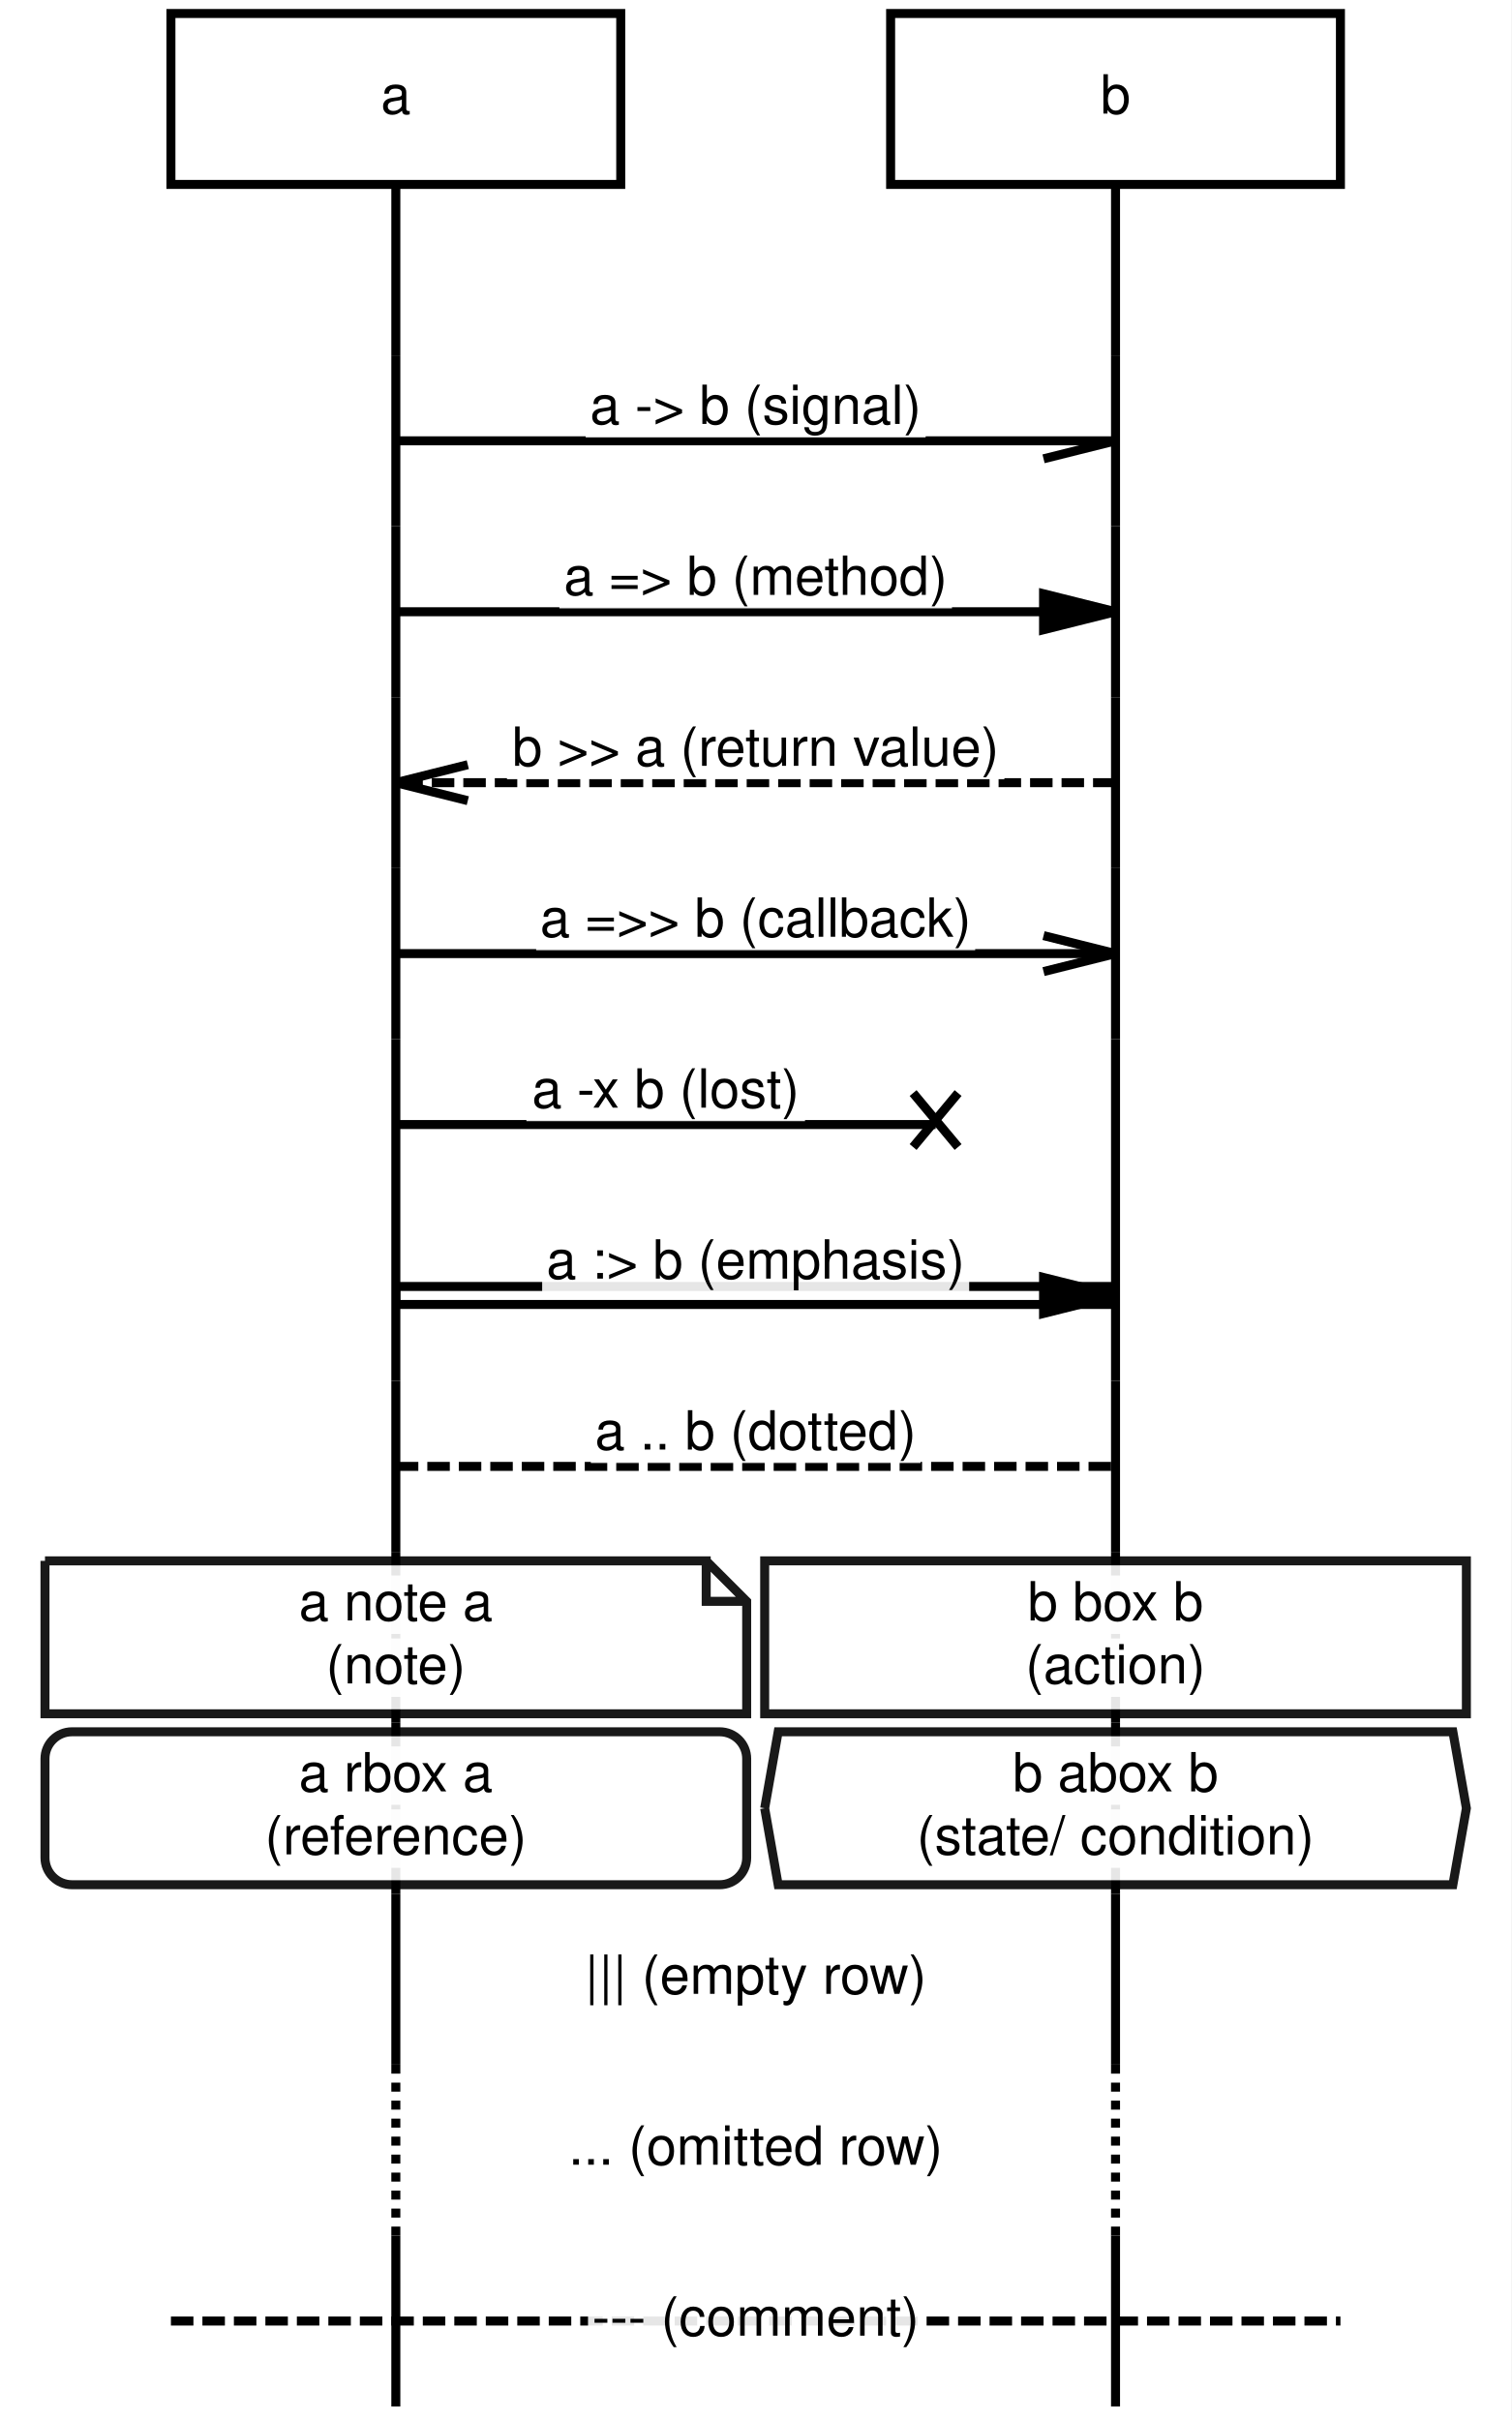
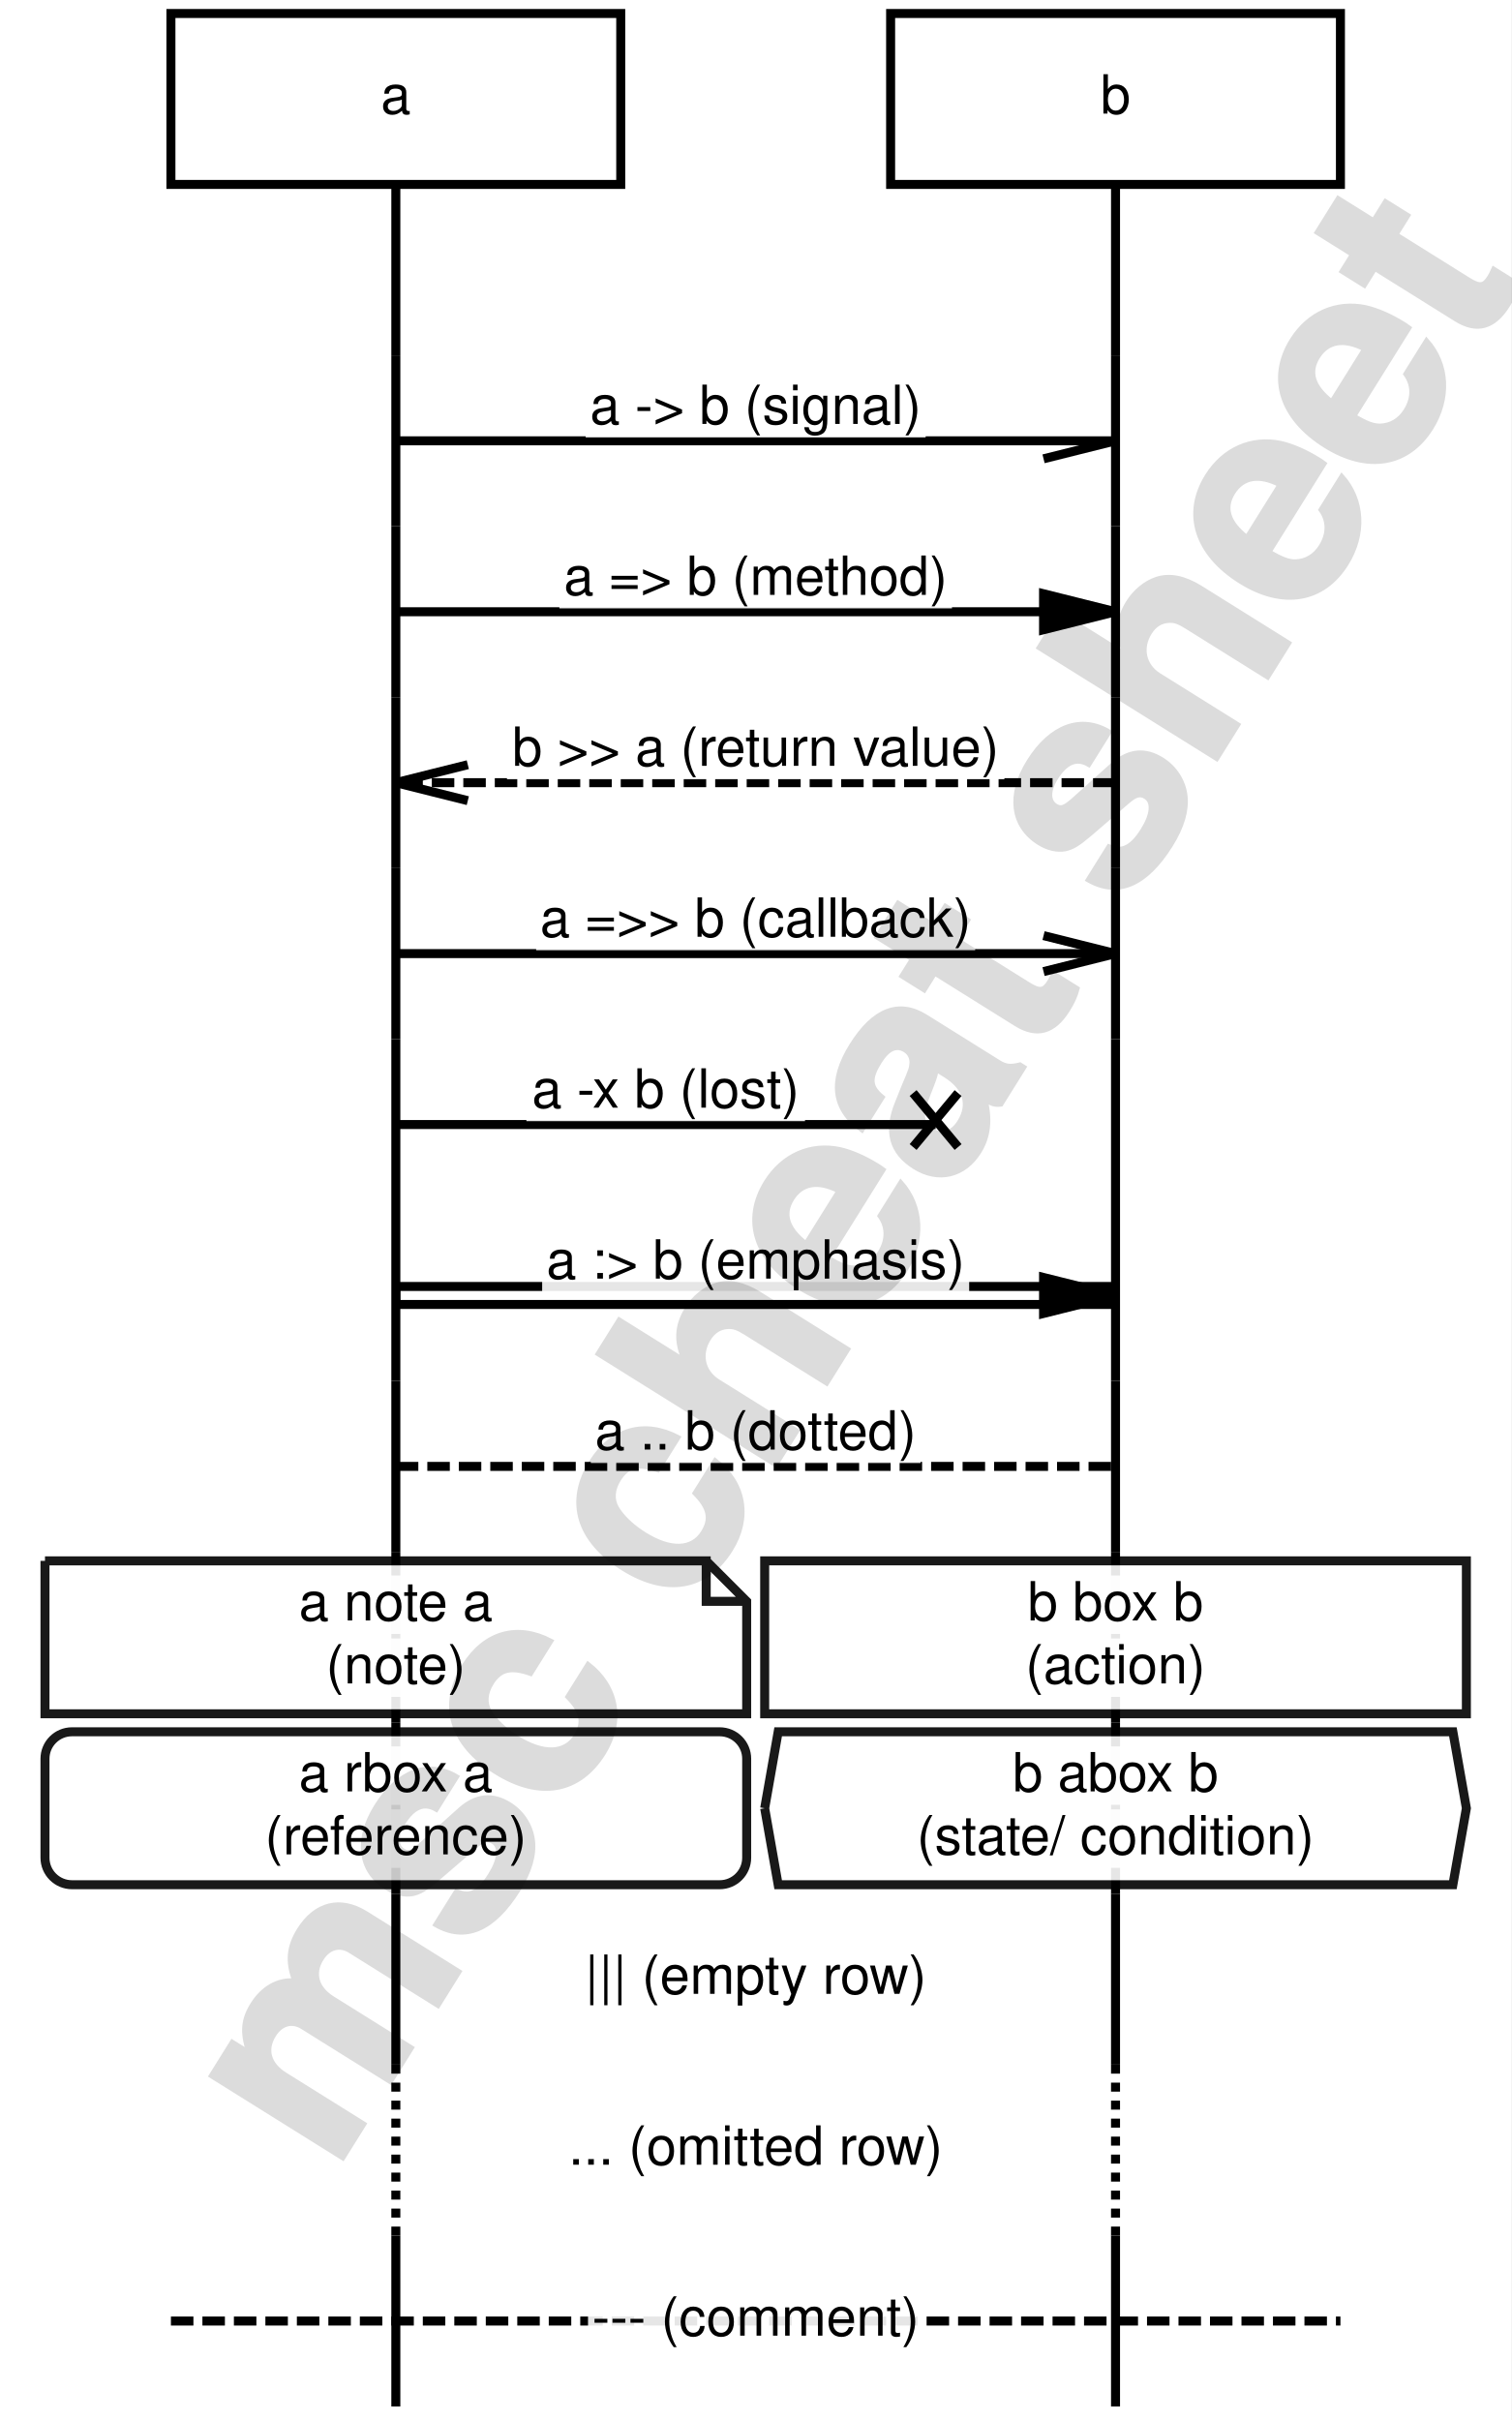
<svg xmlns="http://www.w3.org/2000/svg" xmlns:xlink="http://www.w3.org/1999/xlink" height="480.357" width="300" id="mscgen_js$svg$__svg" version="1.1">
  <defs>
    <style type="text/css">svg{  font-family:Helvetica,sans-serif;  font-size:9pt;  font-weight:normal;  font-style:normal;  text-decoration:none;  background-color:white;  stroke:black;  color:black;}rect{  fill:none;  stroke:black;  stroke-width: 2;}.bglayer{  fill:white;  stroke:white;  stroke-width:0;}rect.textbg{  fill:white;  stroke:white;  stroke-width:0;  opacity:0.9;}line{  stroke:black;  stroke-width:2;}.arcrowomit{  stroke-dasharray:2,2;}text{  color:inherit;  stroke:none;  text-anchor:middle;}text.entity{  text-decoration:underline;}text.anchor-start{  text-anchor:start;}path{  stroke:black;  color:black;  stroke-width:2;  fill:none;}.dotted{  stroke-dasharray:5,2;}.striped{  stroke-dasharray:10,5;}.arrow-marker{  overflow:visible;}.arrow-style{  stroke:black;  stroke-dasharray:100,1; /* 'none' should work, but doesn't in webkit */  stroke-width:1;}.filled{  stroke:inherit;  fill:black; /* no-inherit */}.arcrowomit{  stroke-dasharray:2,2;}.box{  /* fill: #ffc;  no-inherit */  fill:white;  opacity:0.9;}.boxtext, .arctext{  font-size:0.8em;  text-anchor:middle;}.comment{  stroke-dasharray:5,2;}.signal{  marker-end:url(#signal);}.signal-u{  marker-end:url(#signal-u);}.signal-both{  marker-end:url(#signal);  marker-start:url(#signal-l);}.signal-both-u{  marker-end:url(#signal-u);  marker-start:url(#signal-lu);}.signal-both-self{  marker-end:url(#signal-u);  marker-start:url(#signal-l);}.method{  marker-end:url(#method);}.method-both{  marker-end:url(#method);  marker-start:url(#method-l);}.returnvalue{  stroke-dasharray:5,2;  marker-end:url(#callback);}.returnvalue-both{  stroke-dasharray:5,2;  marker-end:url(#callback);  marker-start:url(#callback-l);}.callback{  marker-end:url(#callback);}.callback-both{  marker-end:url(#callback);  marker-start:url(#callback-l);}.emphasised{  marker-end:url(#method);}.emphasised-both{  marker-end:url(#method);  marker-start:url(#method-l);}.lost{  marker-end:url(#lost);}.inherit{  stroke:inherit;  color:inherit;}.inherit-fill{  fill:inherit;}.watermark{  stroke:black;  color:black;  fill:black;  font-size: 48pt;  font-weight:bold;  opacity:0.14;}</style>
    <marker markerHeight="10" markerWidth="10" markerUnits="strokeWidth" refY="3" refX="9" viewBox="0 0 10 10" class="arrow-marker" id="signal" orient="auto">
      <path class="arrow-style" d="M 9 3 l -8 2" />
    </marker>
    <marker markerHeight="10" markerWidth="10" markerUnits="strokeWidth" refY="3" refX="9" viewBox="0 0 10 10" class="arrow-marker" id="signal-u" orient="auto">
      <path class="arrow-style" d="M 9 3 l -8 -2" />
    </marker>
    <marker markerHeight="10" markerWidth="10" markerUnits="strokeWidth" refY="3" refX="9" viewBox="0 0 10 10" class="arrow-marker" id="signal-l" orient="auto">
      <path class="arrow-style" d="M 9 3 l 8 2" />
    </marker>
    <marker markerHeight="10" markerWidth="10" markerUnits="strokeWidth" refY="3" refX="9" viewBox="0 0 10 10" class="arrow-marker" id="signal-lu" orient="auto">
      <path class="arrow-style" d="M 9 3 l 8 -2" />
    </marker>
    <marker markerHeight="10" markerWidth="10" markerUnits="strokeWidth" refY="3" refX="9" viewBox="0 0 10 10" class="arrow-marker" id="method" orient="auto">
      <polygon class="filled arrow-style" points="1,1 9,3 1,5" />
    </marker>
    <marker markerHeight="10" markerWidth="10" markerUnits="strokeWidth" refY="3" refX="9" viewBox="0 0 10 10" class="arrow-marker" id="method-l" orient="auto">
      <polygon class="filled arrow-style" points="17,1 9,3 17,5" />
    </marker>
    <marker markerHeight="10" markerWidth="10" markerUnits="strokeWidth" refY="3" refX="9" viewBox="0 0 10 10" class="arrow-marker" id="callback" orient="auto">
      <path class="arrow-style" d="M 1 1 l 8 2 l -8 2" />
    </marker>
    <marker markerHeight="10" markerWidth="10" markerUnits="strokeWidth" refY="3" refX="9" viewBox="0 0 10 10" class="arrow-marker" id="callback-l" orient="auto">
      <path class="arrow-style" d="M 17 1 l -8 2 l 8 2" />
    </marker>
    <marker markerHeight="10" markerWidth="10" markerUnits="strokeWidth" refY="3" refX="9" viewBox="0 0 10 10" class="arrow-marker" id="lost" orient="auto">
      <path class="arrow-style" d="M6.5,-0.5 L11.5,5.5 M6.5,5.5 L11.5,-0.5" />
    </marker>
    <g id="mscgen_js$svg$__svg__defs">
      <g id="mscgen_js$svg$__svga">
        <rect style="" height="38" width="100" />
        <g id="mscgen_js$svg$__svga_txt">
          <rect class="textbg" y="12.25" x="45.667" height="13" width="8.667" />
          <text class="entity" y="22.25" x="50">
            <tspan>a</tspan>
          </text>
        </g>
      </g>
      <g id="mscgen_js$svg$__svgb">
        <rect style="" height="38" width="100" />
        <g id="mscgen_js$svg$__svgb_txt">
          <rect class="textbg" y="12.25" x="45.667" height="13" width="8.667" />
          <text class="entity" y="22.25" x="50">
            <tspan>b</tspan>
          </text>
        </g>
      </g>
      <g id="mscgen_js$svg$__svgarcrow">
        <line class="mscgen_js$svg$__svgarcrow" y2="19" x2="50" y1="-19" x1="50" />
        <line class="mscgen_js$svg$__svgarcrow" y2="19" x2="210" y1="-19" x1="210" />
      </g>
      <g id="mscgen_js$svg$__svg0_0">
        <line class="signal" y2="0" x2="210" y1="0" x1="50" />
        <g id="mscgen_js$svg$__svg0_0_txt">
          <rect class="textbg" y="-13.75" x="92.208" height="13" width="75.583" />
          <text y="-3.75" x="130">
            <tspan>a -&gt; b  (signal)</tspan>
          </text>
          <rect class="textbg" height="0" width="0" />
          <text y="10.25" x="130">
            <tspan />
          </text>
        </g>
      </g>
      <g id="mscgen_js$svg$__svgarcrow_0">
        <line class="arcrow" y2="19" x2="50" y1="-19" x1="50" />
        <line class="arcrow" y2="19" x2="210" y1="-19" x1="210" />
      </g>
      <g id="mscgen_js$svg$__svg1_0">
        <line class="method" y2="0" x2="210" y1="0" x1="50" />
        <g id="mscgen_js$svg$__svg1_0_txt">
          <rect class="textbg" y="-13.75" x="86.358" height="13" width="87.283" />
          <text y="-3.75" x="130">
            <tspan>a =&gt; b  (method)</tspan>
          </text>
          <rect class="textbg" height="0" width="0" />
          <text y="10.25" x="130">
            <tspan />
          </text>
        </g>
      </g>
      <g id="mscgen_js$svg$__svgarcrow_1">
        <line class="arcrow" y2="19" x2="50" y1="-19" x1="50" />
        <line class="arcrow" y2="19" x2="210" y1="-19" x1="210" />
      </g>
      <g id="mscgen_js$svg$__svg2_0">
        <line class="returnvalue" y2="0" x2="50" y1="0" x1="210" />
        <g id="mscgen_js$svg$__svg2_0_txt">
          <rect class="textbg" y="-13.75" x="74.708" height="13" width="110.583" />
          <text y="-3.75" x="130">
            <tspan>b &gt;&gt; a  (return value)</tspan>
          </text>
          <rect class="textbg" height="0" width="0" />
          <text y="10.25" x="130">
            <tspan />
          </text>
        </g>
      </g>
      <g id="mscgen_js$svg$__svgarcrow_2">
        <line class="arcrow" y2="19" x2="50" y1="-19" x1="50" />
        <line class="arcrow" y2="19" x2="210" y1="-19" x1="210" />
      </g>
      <g id="mscgen_js$svg$__svg3_0">
        <line class="callback" y2="0" x2="210" y1="0" x1="50" />
        <g id="mscgen_js$svg$__svg3_0_txt">
          <rect class="textbg" y="-13.75" x="81.2" height="13" width="97.6" />
          <text y="-3.75" x="130">
            <tspan>a =&gt;&gt; b (callback)</tspan>
          </text>
          <rect class="textbg" height="0" width="0" />
          <text y="10.25" x="130">
            <tspan />
          </text>
        </g>
      </g>
      <g id="mscgen_js$svg$__svgarcrow_3">
        <line class="arcrow" y2="19" x2="50" y1="-19" x1="50" />
        <line class="arcrow" y2="19" x2="210" y1="-19" x1="210" />
      </g>
      <g id="mscgen_js$svg$__svg4_0">
        <line class="lost" y2="0" x2="170" y1="0" x1="50" />
        <g id="mscgen_js$svg$__svg4_0_txt">
          <rect class="textbg" y="-13.75" x="79.033" height="13" width="61.933" />
          <text y="-3.75" x="110">
            <tspan>a -x b  (lost)</tspan>
          </text>
          <rect class="textbg" height="0" width="0" />
          <text y="10.25" x="110">
            <tspan />
          </text>
        </g>
      </g>
      <g id="mscgen_js$svg$__svgarcrow_4">
        <line class="arcrow" y2="19" x2="50" y1="-19" x1="50" />
        <line class="arcrow" y2="19" x2="210" y1="-19" x1="210" />
      </g>
      <g id="mscgen_js$svg$__svg5_0">
        <path class="emphasised" d="M50,0l1,0M50,-2 l160,0M50,2 l160,0M209,0l1,0" />
        <g id="mscgen_js$svg$__svg5_0_txt">
          <rect class="textbg" y="-13.75" x="82.533" height="13" width="94.933" />
          <text y="-3.75" x="130">
            <tspan>a :&gt; b  (emphasis)</tspan>
          </text>
          <rect class="textbg" height="0" width="0" />
          <text y="10.25" x="130">
            <tspan />
          </text>
        </g>
      </g>
      <g id="mscgen_js$svg$__svgarcrow_5">
        <line class="arcrow" y2="19" x2="50" y1="-19" x1="50" />
        <line class="arcrow" y2="19" x2="210" y1="-19" x1="210" />
      </g>
      <g id="mscgen_js$svg$__svg6_0">
        <line class="dotted" y2="0" x2="210" y1="0" x1="50" />
        <g id="mscgen_js$svg$__svg6_0_txt">
          <rect class="textbg" y="-13.75" x="93.35" height="13" width="73.3" />
          <text y="-3.75" x="130">
            <tspan>a .. b  (dotted)</tspan>
          </text>
          <rect class="textbg" height="0" width="0" />
          <text y="10.25" x="130">
            <tspan />
          </text>
        </g>
      </g>
      <g id="mscgen_js$svg$__svgarcrow_6">
        <line class="arcrow" y2="19" x2="50" y1="-19" x1="50" />
        <line class="arcrow" y2="19" x2="210" y1="-19" x1="210" />
      </g>
      <g id="mscgen_js$svg$__svg7_0">
        <path style="" class="box" d="M-28,-17l147,0 l0,9 l9,0 m-9,-9 l9,9 l0,25 l-156,0 l0,-34 " />
        <g id="mscgen_js$svg$__svg7_0_txt">
          <rect class="textbg" y="-13.75" x="27.333" height="13" width="45.333" />
          <text y="-3.75" x="50">
            <tspan>a note a</tspan>
          </text>
          <rect class="textbg" y="0.25" x="33.35" height="13" width="33.3" />
          <text y="10.25" x="50">
            <tspan>(note)</tspan>
          </text>
        </g>
      </g>
      <g id="mscgen_js$svg$__svg7_1">
        <rect style="" class="box" y="-17" x="132" height="34" width="156" />
        <g id="mscgen_js$svg$__svg7_1_txt">
          <rect class="textbg" y="-13.75" x="189.333" height="13" width="41.333" />
          <text y="-3.75" x="210">
            <tspan>b box b</tspan>
          </text>
          <rect class="textbg" y="0.25" x="189.025" height="13" width="41.95" />
          <text y="10.25" x="210">
            <tspan>(action)</tspan>
          </text>
        </g>
      </g>
      <g id="mscgen_js$svg$__svgarcrow_7">
        <line class="arcrow" y2="19" x2="50" y1="-19" x1="50" />
        <line class="arcrow" y2="19" x2="210" y1="-19" x1="210" />
      </g>
      <g id="mscgen_js$svg$__svg8_0">
        <rect style="" class="box" ry="6" rx="6" y="-17" x="-28" height="34" width="156" />
        <g id="mscgen_js$svg$__svg8_0_txt">
          <rect class="textbg" y="-13.75" x="27.342" height="13" width="45.317" />
          <text y="-3.75" x="50">
            <tspan>a rbox a</tspan>
          </text>
          <rect class="textbg" y="0.25" x="19.7" height="13" width="60.6" />
          <text y="10.25" x="50">
            <tspan>(reference)</tspan>
          </text>
        </g>
      </g>
      <g id="mscgen_js$svg$__svg8_1">
        <path style="" class="box" d="M132,0l3, -17l150,0l3,17l-3,17l-150,0 l-3,-17" />
        <g id="mscgen_js$svg$__svg8_1_txt">
          <rect class="textbg" y="-13.75" x="186" height="13" width="48" />
          <text y="-3.75" x="210">
            <tspan>b abox b</tspan>
          </text>
          <rect class="textbg" y="0.25" x="164.7" height="13" width="90.6" />
          <text y="10.25" x="210">
            <tspan>(state/ condition)</tspan>
          </text>
        </g>
      </g>
      <g id="mscgen_js$svg$__svgarcrow_8">
        <line class="arcrow" y2="19" x2="50" y1="-19" x1="50" />
        <line class="arcrow" y2="19" x2="210" y1="-19" x1="210" />
      </g>
      <g id="mscgen_js$svg$__svg9_0">
        <g id="mscgen_js$svg$__svg9_0">
          <rect class="textbg" y="-6.75" x="91.033" height="13" width="77.933" />
          <text y="3.25" x="130">
            <tspan>||| (empty row)</tspan>
          </text>
        </g>
      </g>
      <g id="mscgen_js$svg$__svgarcrow_9">
        <line class="arcrow" y2="19" x2="50" y1="-19" x1="50" />
        <line class="arcrow" y2="19" x2="210" y1="-19" x1="210" />
      </g>
      <g id="mscgen_js$svg$__svg10_0">
        <g id="mscgen_js$svg$__svg10_0">
          <rect class="textbg" y="-6.75" x="87.383" height="13" width="85.233" />
          <text y="3.25" x="130">
            <tspan>... (omitted row)</tspan>
          </text>
        </g>
      </g>
      <g id="mscgen_js$svg$__svgarcrow_10">
        <line class="arcrowomit" y2="19" x2="50" y1="-19" x1="50" />
        <line class="arcrowomit" y2="19" x2="210" y1="-19" x1="210" />
      </g>
      <g id="mscgen_js$svg$__svg11_0">
        <line class="dotted" y2="0" x2="260" y1="0" x1="0" />
        <g id="mscgen_js$svg$__svg11_0_txt">
          <g id="mscgen_js$svg$__svg11_0_txt">
            <rect class="textbg" y="-6.75" x="92.725" height="13" width="74.55" />
            <text y="3.25" x="130">
              <tspan>--- (comment)</tspan>
            </text>
          </g>
        </g>
      </g>
      <g id="mscgen_js$svg$__svgarcrow_11">
        <line class="arcrow" y2="19" x2="50" y1="-19" x1="50" />
        <line class="arcrow" y2="19" x2="210" y1="-19" x1="210" />
      </g>
    </g>
  </defs>
  <g transform="translate(33.92857,2.678571) scale(0.8928571,0.8928571)" id="mscgen_js$svg$__svg__body">
    <g id="mscgen_js$svg$__svg__background">
      <rect class="bglayer" y="-3" x="-38" height="538" width="336" />
    </g>
    <g id="mscgen_js$svg$__svg__arcspanlayer" />
    <g id="mscgen_js$svg$__svg__lifelinelayer">
      <use xlink:href="#mscgen_js$svg$__svgarcrow" y="57" x="0" />
      <use xlink:href="#mscgen_js$svg$__svgarcrow_0" y="95" x="0" />
      <use xlink:href="#mscgen_js$svg$__svgarcrow_1" y="133" x="0" />
      <use xlink:href="#mscgen_js$svg$__svgarcrow_2" y="171" x="0" />
      <use xlink:href="#mscgen_js$svg$__svgarcrow_3" y="209" x="0" />
      <use xlink:href="#mscgen_js$svg$__svgarcrow_4" y="247" x="0" />
      <use xlink:href="#mscgen_js$svg$__svgarcrow_5" y="285" x="0" />
      <use xlink:href="#mscgen_js$svg$__svgarcrow_6" y="323" x="0" />
      <use xlink:href="#mscgen_js$svg$__svgarcrow_7" y="361" x="0" />
      <use xlink:href="#mscgen_js$svg$__svgarcrow_8" y="399" x="0" />
      <use xlink:href="#mscgen_js$svg$__svgarcrow_9" y="437" x="0" />
      <use xlink:href="#mscgen_js$svg$__svgarcrow_10" y="475" x="0" />
      <use xlink:href="#mscgen_js$svg$__svgarcrow_11" y="513" x="0" />
    </g>
    <g id="mscgen_js$svg$__svg__sequencelayer">
      <use xlink:href="#mscgen_js$svg$__svga" y="0" x="0" />
      <use xlink:href="#mscgen_js$svg$__svgb" y="0" x="160" />
      <use xlink:href="#mscgen_js$svg$__svg0_0" y="95" x="0" />
      <use xlink:href="#mscgen_js$svg$__svg1_0" y="133" x="0" />
      <use xlink:href="#mscgen_js$svg$__svg2_0" y="171" x="0" />
      <use xlink:href="#mscgen_js$svg$__svg3_0" y="209" x="0" />
      <use xlink:href="#mscgen_js$svg$__svg4_0" y="247" x="0" />
      <use xlink:href="#mscgen_js$svg$__svg5_0" y="285" x="0" />
      <use xlink:href="#mscgen_js$svg$__svg6_0" y="323" x="0" />
      <use xlink:href="#mscgen_js$svg$__svg9_0" y="437" x="0" />
      <use xlink:href="#mscgen_js$svg$__svg10_0" y="475" x="0" />
      <use xlink:href="#mscgen_js$svg$__svg11_0" y="513" x="0" />
    </g>
    <g id="mscgen_js$svg$__svg__notelayer">
      <use xlink:href="#mscgen_js$svg$__svg7_0" y="361" x="0" />
      <use xlink:href="#mscgen_js$svg$__svg7_1" y="361" x="0" />
      <use xlink:href="#mscgen_js$svg$__svg8_0" y="399" x="0" />
      <use xlink:href="#mscgen_js$svg$__svg8_1" y="399" x="0" />
    </g>
-     <g id="mscgen_js$svg$__svg__watermark" />
+     <g id="mscgen_js$svg$__svg__watermark">
+       <text transform="rotate(-58.01377 168 269)" class="watermark" y="269" x="168">
+         <tspan>msc cheat sheet</tspan>
+       </text>
+     </g>
  </g>
</svg>
